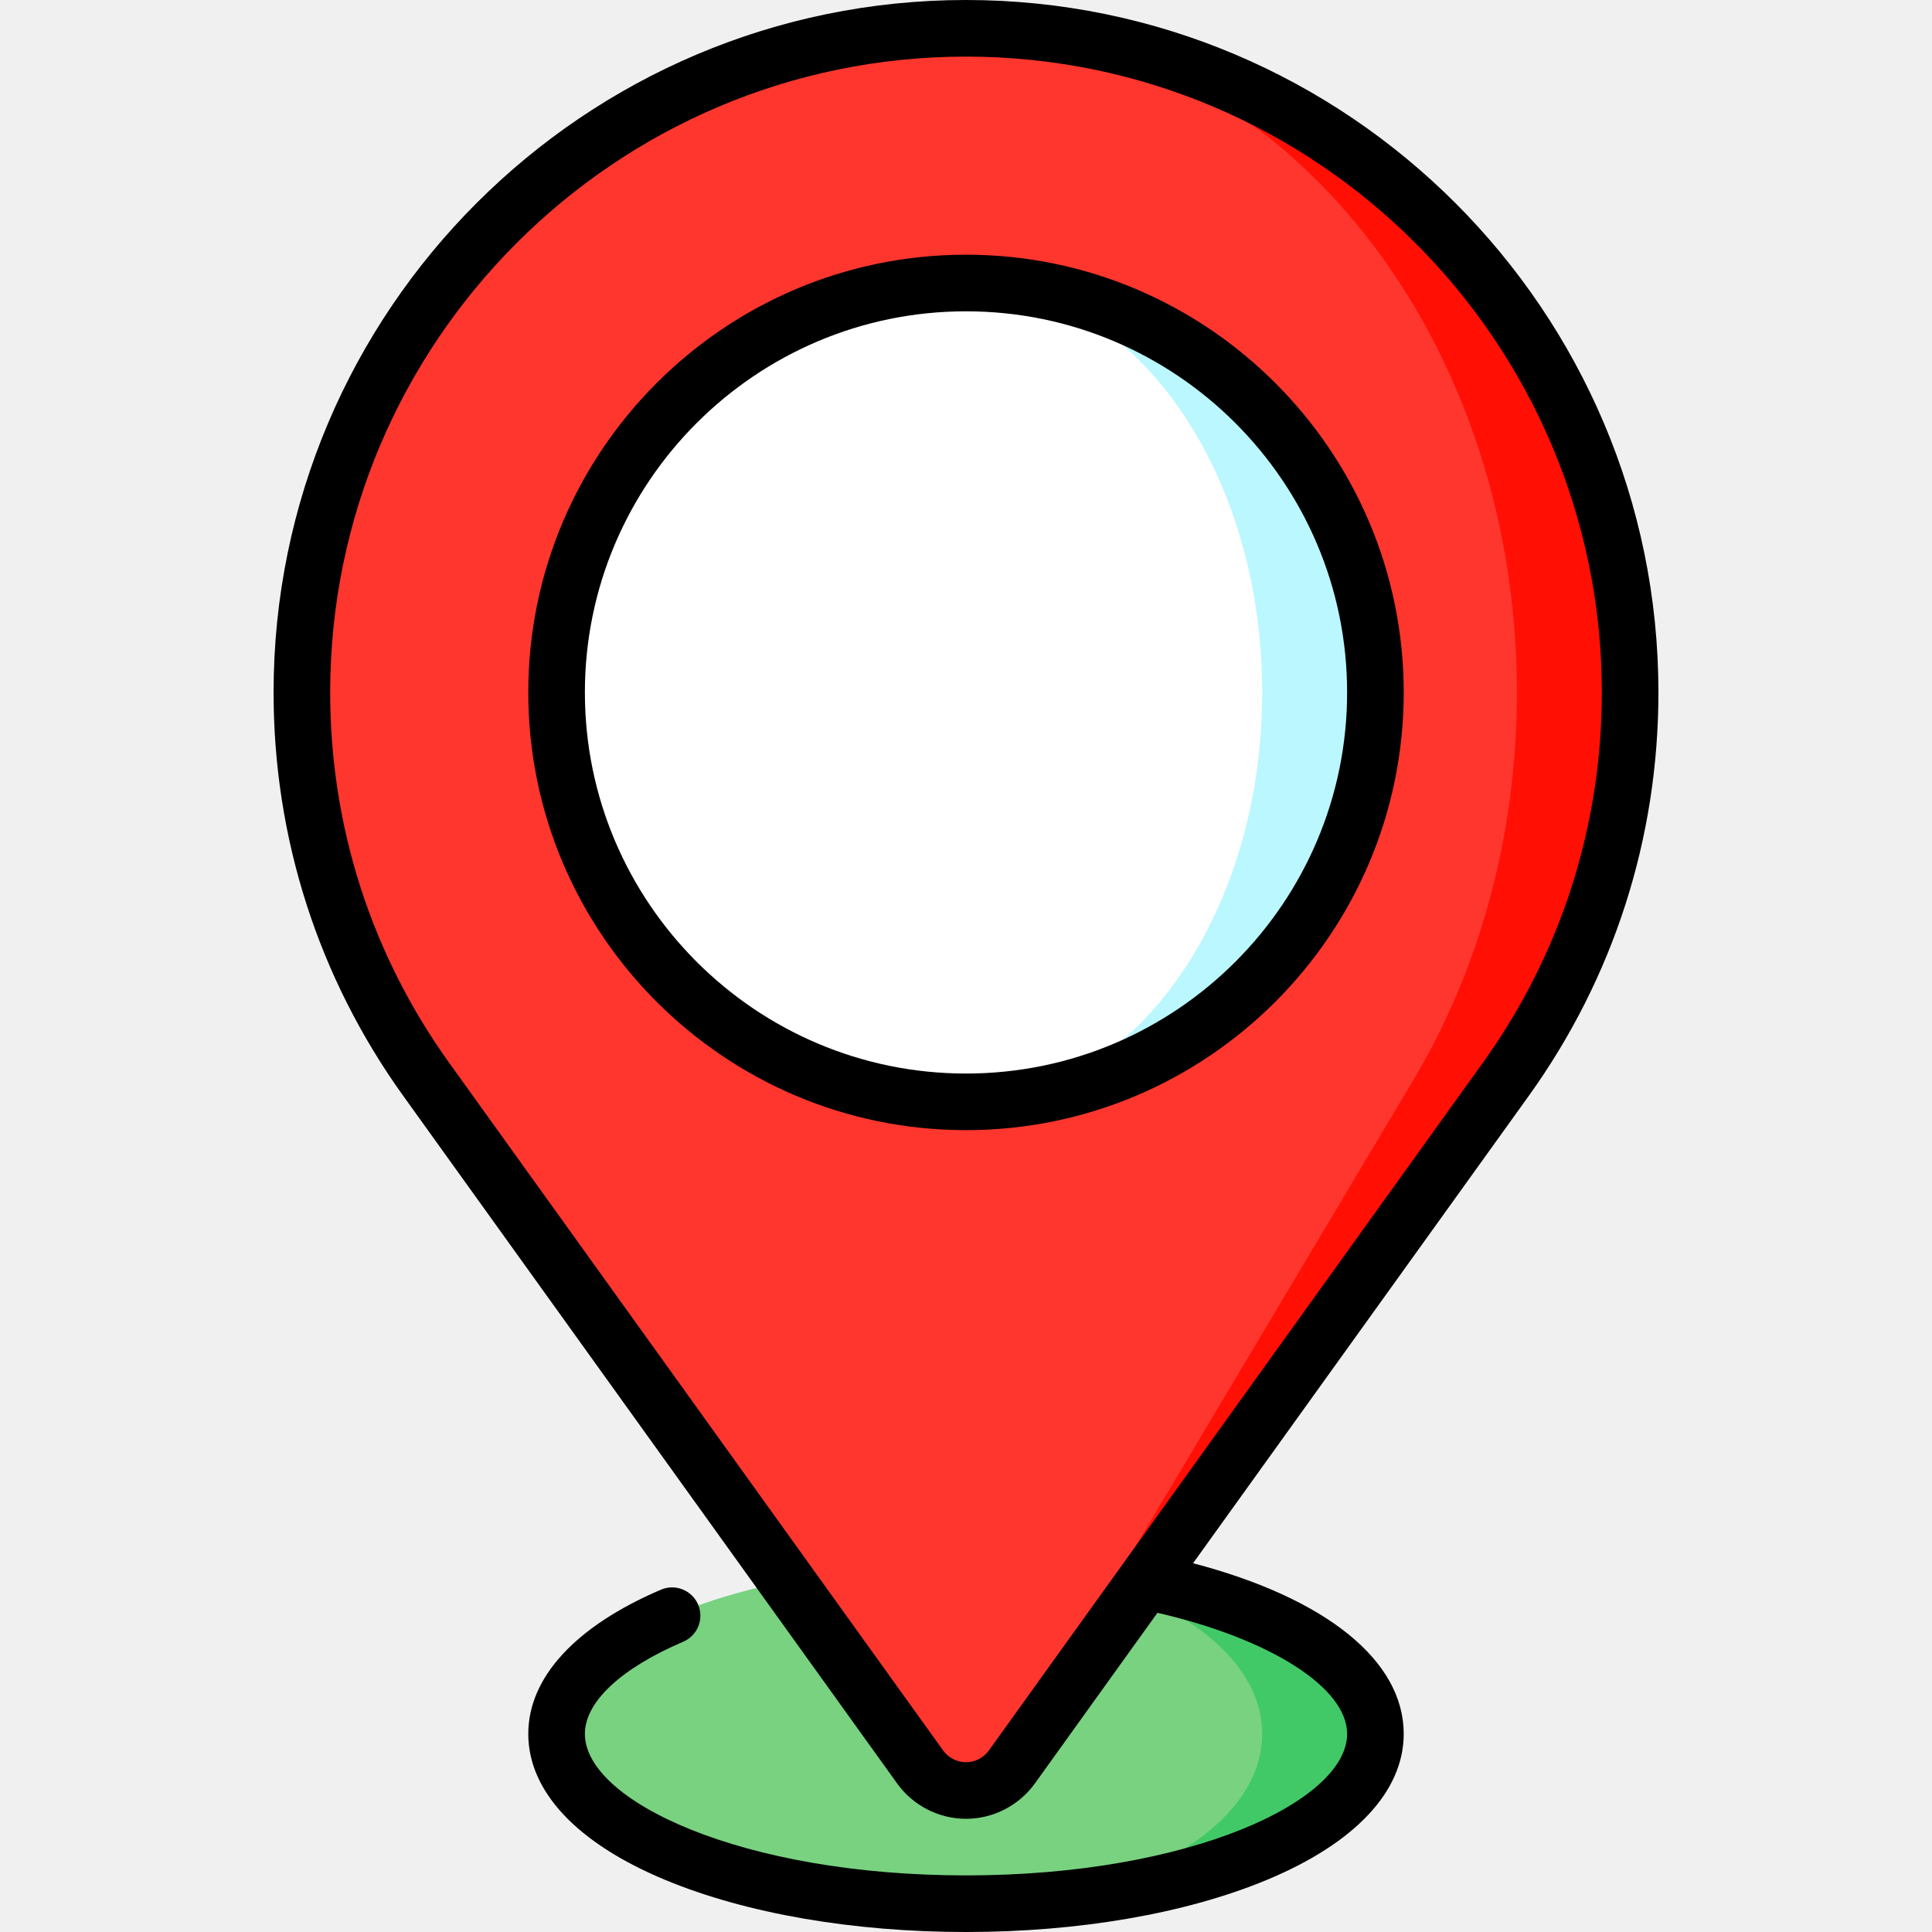
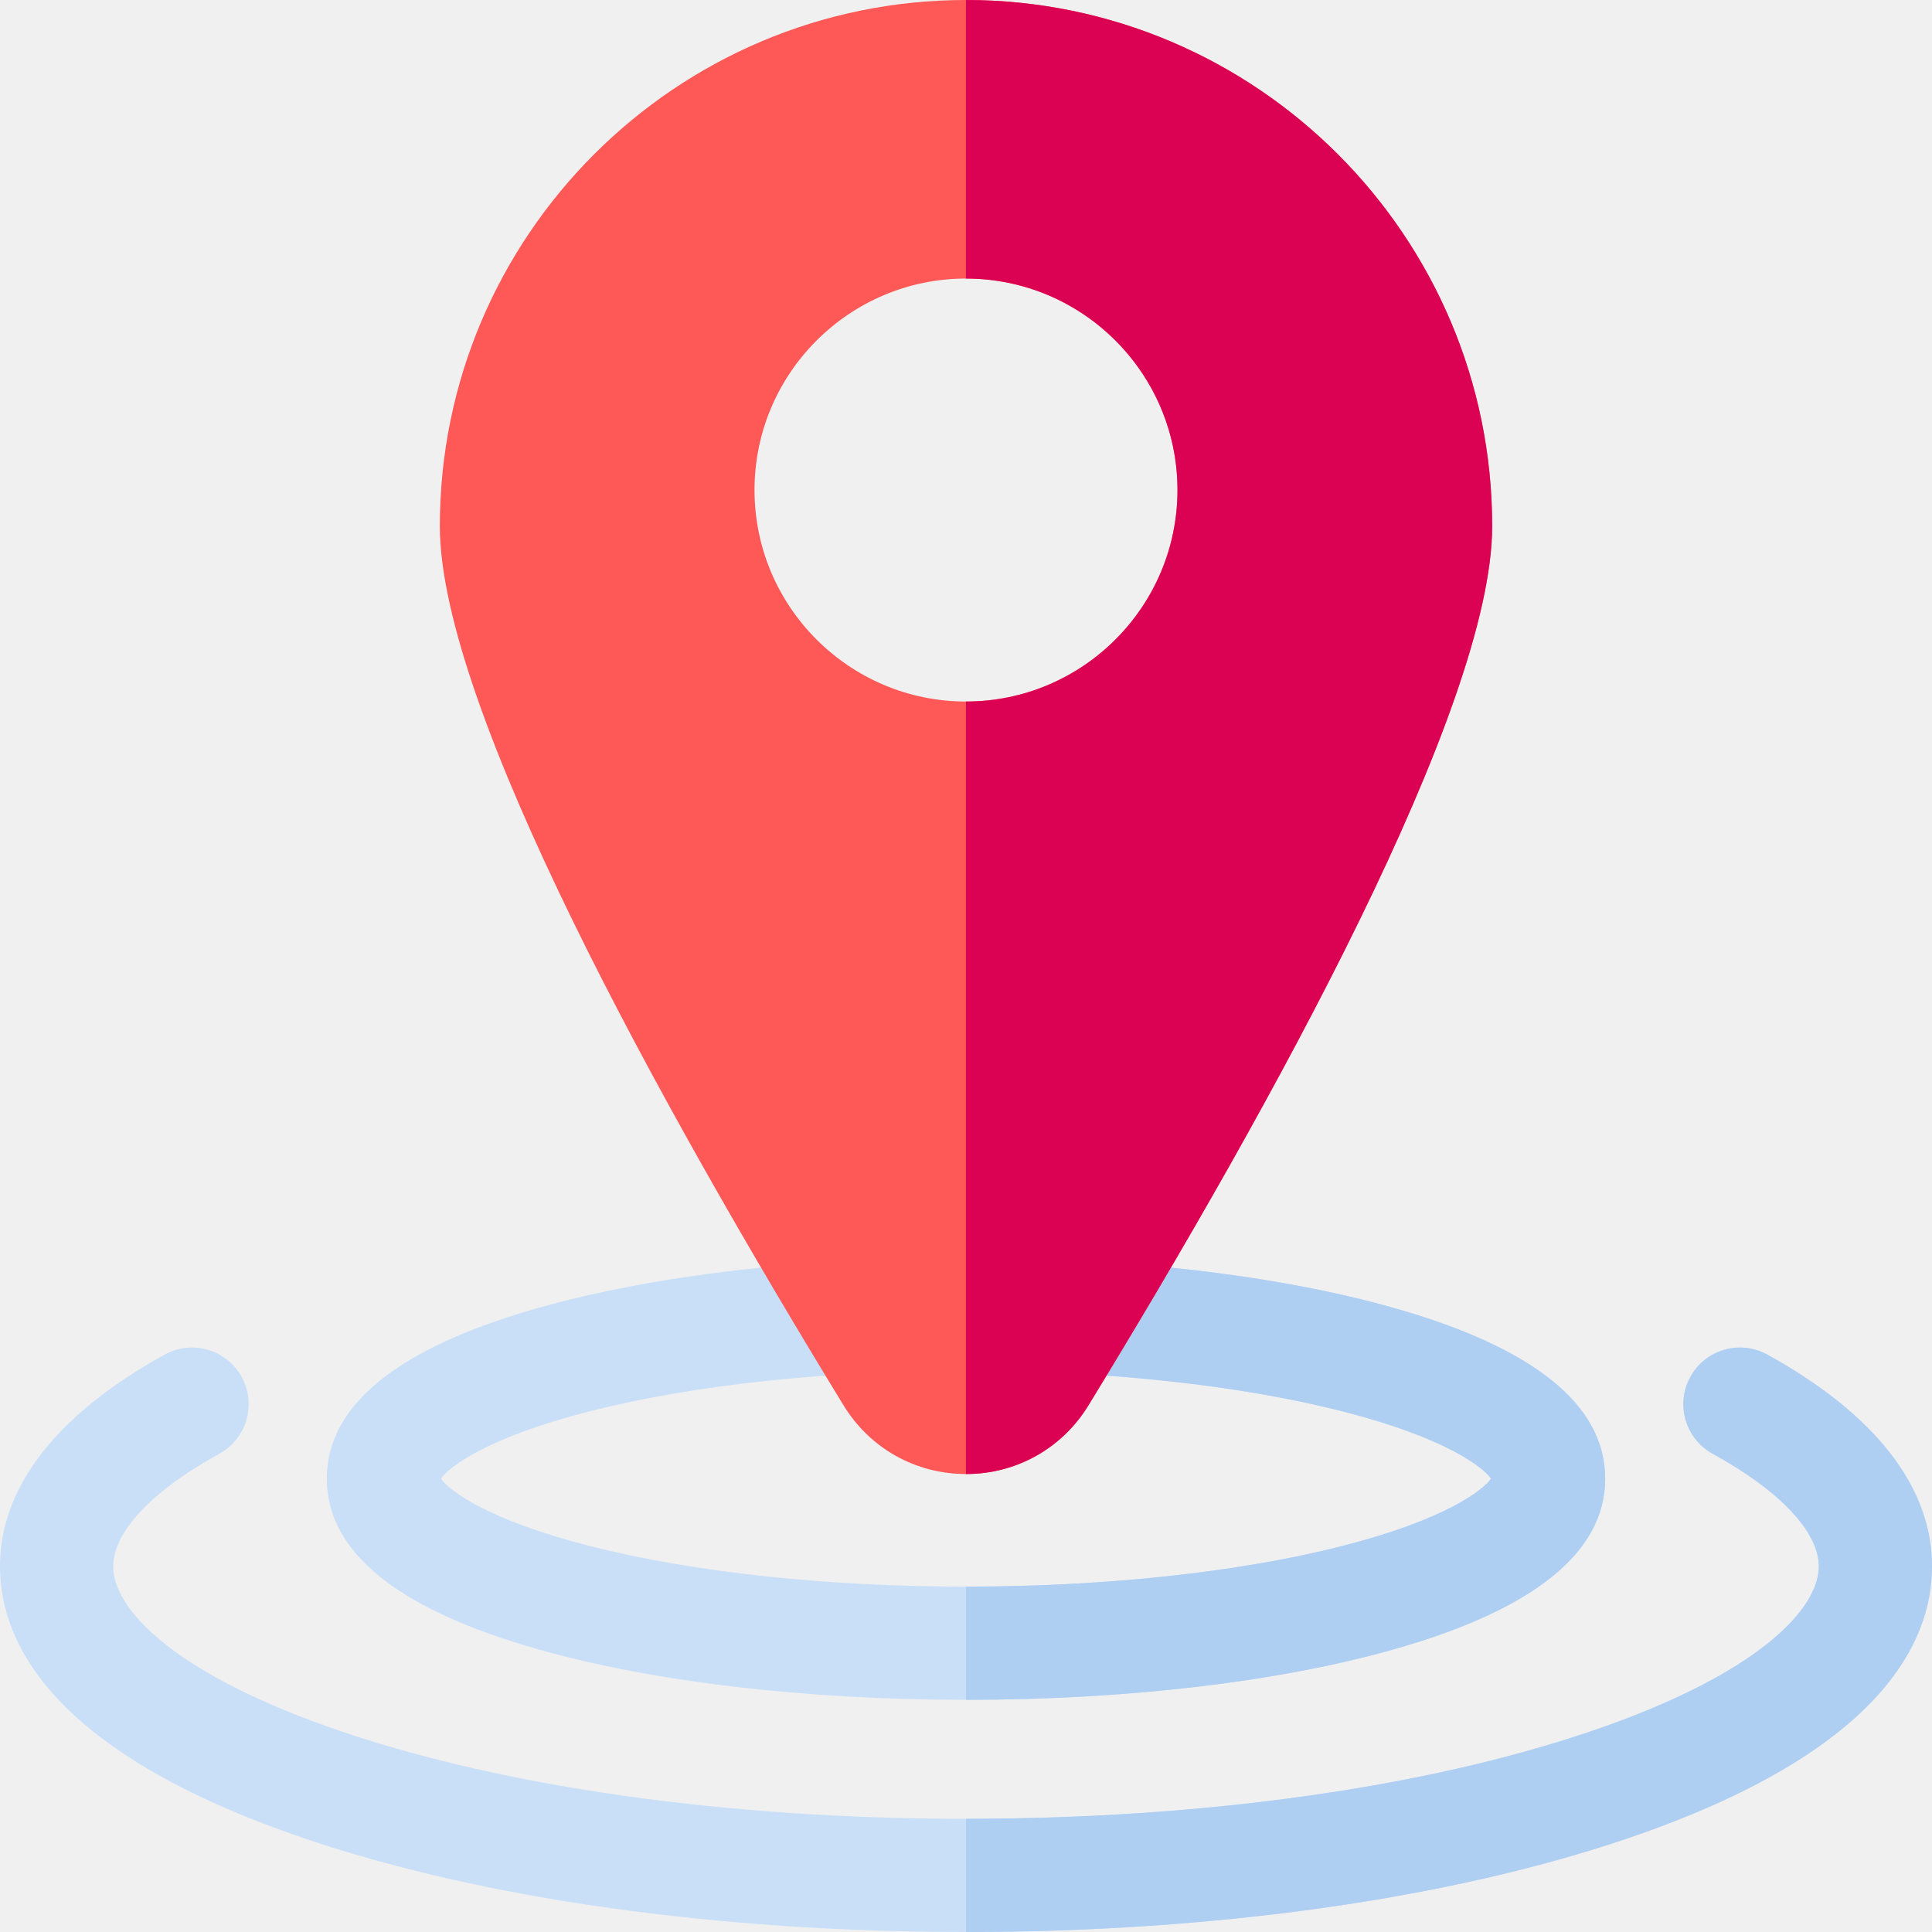
- <svg xmlns="http://www.w3.org/2000/svg" id="Capa_1" enable-background="new 0 0 512 512" height="512" viewBox="0 0 512 512" width="512">
+ <svg xmlns="http://www.w3.org/2000/svg" version="1.1" id="Capa_1" x="0px" y="0px" viewBox="0 0 512 512" style="enable-background:new 0 0 512 512;" xml:space="preserve" width="512" height="512">
  <g>
-     <path d="m256 414.5v90c59.923 0 108.5-20.147 108.5-45s-48.577-45-108.5-45z" fill="#42c967" />
-     <path d="m334.5 459.5c0-24.853-35.146-45-78.5-45-59.923 0-108.5 20.147-108.5 45s48.577 45 108.5 45c43.354 0 78.5-20.147 78.5-45z" fill="#78d280" />
-     <path d="m256 7.5v467c5.019 0 9.45-2.474 12.173-6.259l130.861-182.179c20.745-28.878 32.966-64.291 32.966-102.562 0-97.202-78.798-176-176-176z" fill="#ff0f04" />
-     <path d="m266.098 468.241 108.555-182.179c17.209-28.878 27.347-64.291 27.347-102.562 0-97.202-65.366-176-146-176-97.202 0-176 78.798-176 176 0 38.271 12.221 73.684 32.966 102.562l130.861 182.179c2.723 3.785 7.155 6.259 12.173 6.259 4.163 0 7.839-2.474 10.098-6.259z" fill="#ff362d" />
-     <path d="m256 75v217c59.923 0 108.5-48.577 108.5-108.5s-48.577-108.5-108.5-108.5z" fill="#baf7ff" />
-     <path d="m334.5 183.5c0-59.923-35.146-108.5-78.5-108.5-59.923 0-108.5 48.577-108.5 108.5s48.577 108.5 108.5 108.5c43.354 0 78.5-48.577 78.5-108.5z" fill="#fff" />
-     <path d="m256 67.5c-63.962 0-116 52.038-116 116s52.038 116 116 116 116-52.038 116-116-52.038-116-116-116zm0 217c-55.691 0-101-45.309-101-101s45.309-101 101-101 101 45.309 101 101-45.309 101-101 101z" />
-     <path d="m439.5 183.5c0-101.182-82.318-183.5-183.5-183.5s-183.5 82.318-183.5 183.5c0 38.653 11.887 75.631 34.375 106.938l130.864 182.184c4.225 5.872 11.052 9.378 18.261 9.378s14.036-3.506 18.265-9.383l32.471-45.206c29.826 6.872 50.264 19.781 50.264 32.089 0 17.737-41.479 37.5-101 37.5s-101-19.763-101-37.5c0-8.442 9.499-17.345 26.06-24.428 3.808-1.629 5.575-6.037 3.947-9.845-1.629-3.808-6.037-5.575-9.845-3.947-22.675 9.697-35.162 23.271-35.162 38.22 0 15.25 12.929 29.011 36.406 38.748 21.383 8.868 49.65 13.752 79.594 13.752s58.211-4.884 79.594-13.752c23.477-9.737 36.406-23.498 36.406-38.748 0-19.471-20.64-35.996-55.825-45.229l88.951-123.833c22.487-31.307 34.374-68.285 34.374-106.938zm-177.415 280.361c-1.435 1.995-3.653 3.139-6.085 3.139s-4.65-1.144-6.082-3.134l-130.861-182.179c-20.645-28.741-31.557-62.693-31.557-98.187 0-92.911 75.589-168.5 168.5-168.5s168.5 75.589 168.5 168.5c0 35.494-10.912 69.446-31.557 98.187z" />
+     <g>
+       <g>
+         <path style="fill:#C9DFF7;" d="M256,512c-65.972,0-128.206-8.8-175.238-24.779C14.012,464.543,0,435.495,0,415.121     c0-26.579,23.749-45.205,43.671-56.149c7.263-3.989,16.38-1.336,20.369,5.924c3.989,7.261,1.337,16.381-5.924,20.369     C40.248,395.081,30,405.963,30,415.121c0,11.201,15.87,28.561,60.413,43.694C134.418,473.767,193.225,482,256,482     s121.582-8.233,165.587-23.185C466.13,443.683,482,426.322,482,415.121c0-9.158-10.248-20.04-28.116-29.857     c-7.261-3.988-9.913-13.108-5.924-20.369c3.987-7.26,13.106-9.913,20.369-5.924C488.251,369.916,512,388.542,512,415.121     c0,20.374-14.012,49.422-80.762,72.1C384.206,503.2,321.972,512,256,512z" />
+         <path style="fill:#AECEF2;" d="M468.329,358.972c-7.263-3.989-16.382-1.336-20.369,5.924c-3.989,7.261-1.337,16.381,5.924,20.369     C471.752,395.081,482,405.963,482,415.121c0,11.201-15.87,28.561-60.413,43.694C377.582,473.767,318.775,482,256,482     c-0.001,0-0.003,0-0.004,0v30c0.001,0,0.003,0,0.004,0c65.972,0,128.206-8.8,175.238-24.779     c66.75-22.678,80.762-51.726,80.762-72.1C512,388.542,488.251,369.916,468.329,358.972z" />
+       </g>
+       <g>
+         <path style="fill:#C9DFF7;" d="M256,450.47c-42.579,0-82.798-4.737-113.248-13.34c-37.253-10.523-56.142-25.757-56.142-45.275     c0-19.519,18.889-34.751,56.142-45.274c30.45-8.603,70.669-13.34,113.248-13.34s82.798,4.737,113.248,13.34     c37.253,10.523,56.142,25.756,56.142,45.274c0,19.518-18.889,34.752-56.142,45.275C338.798,445.732,298.579,450.47,256,450.47z      M116.864,391.854c2.059,3.023,12.074,10.884,39.49,17.866c27.213,6.932,62.602,10.749,99.645,10.749s72.433-3.817,99.646-10.749     c27.416-6.982,37.431-14.844,39.49-17.866c-2.06-3.022-12.075-10.883-39.491-17.866c-27.213-6.931-62.601-10.748-99.645-10.748     s-72.432,3.817-99.645,10.748C128.939,380.972,118.924,388.832,116.864,391.854z M395.478,392.475h0.011H395.478z" />
+         <path style="fill:#AECEF2;" d="M369.248,346.58c-30.45-8.603-70.669-13.34-113.248-13.34c-0.001,0-0.003,0-0.004,0v30     c0.001,0,0.003,0,0.004,0c37.044,0,72.432,3.817,99.645,10.748c27.416,6.983,37.432,14.844,39.491,17.866     c-2.06,3.023-12.074,10.884-39.49,17.866c-27.213,6.932-62.602,10.749-99.646,10.749c-0.001,0-0.003,0-0.004,0v30     c0.001,0,0.003,0,0.004,0c42.579,0,82.798-4.737,113.248-13.34c37.253-10.523,56.142-25.757,56.142-45.275     C425.39,372.336,406.501,357.103,369.248,346.58z" />
+       </g>
+     </g>
+     <g>
+       <path style="fill:#FE5857;" d="M256,0c-76.888,0-139.44,62.552-139.44,139.439c0,47.891,58.183,153.137,106.992,232.994    c6.966,11.398,19.096,18.201,32.448,18.201c13.353,0,25.482-6.804,32.448-18.201c48.81-79.857,106.992-185.103,106.992-232.994    C395.44,62.552,332.888,0,256,0z M256,185.911c-30.904,0-56.047-25.142-56.047-56.046c0-30.903,25.143-56.045,56.047-56.045    s56.047,25.142,56.047,56.045C312.047,160.77,286.904,185.911,256,185.911z" />
+       <path style="fill:#DB0253;" d="M256,0c-0.001,0-0.003,0-0.004,0v73.82c0.001,0,0.003,0,0.004,0    c30.904,0,56.047,25.142,56.047,56.045c0,30.904-25.143,56.046-56.047,56.046c-0.001,0-0.003,0-0.004,0v204.723    c0.001,0,0.003,0,0.004,0c13.353,0,25.482-6.804,32.448-18.201c48.81-79.857,106.992-185.103,106.992-232.994    C395.44,62.552,332.888,0,256,0z" />
+     </g>
  </g>
</svg>
